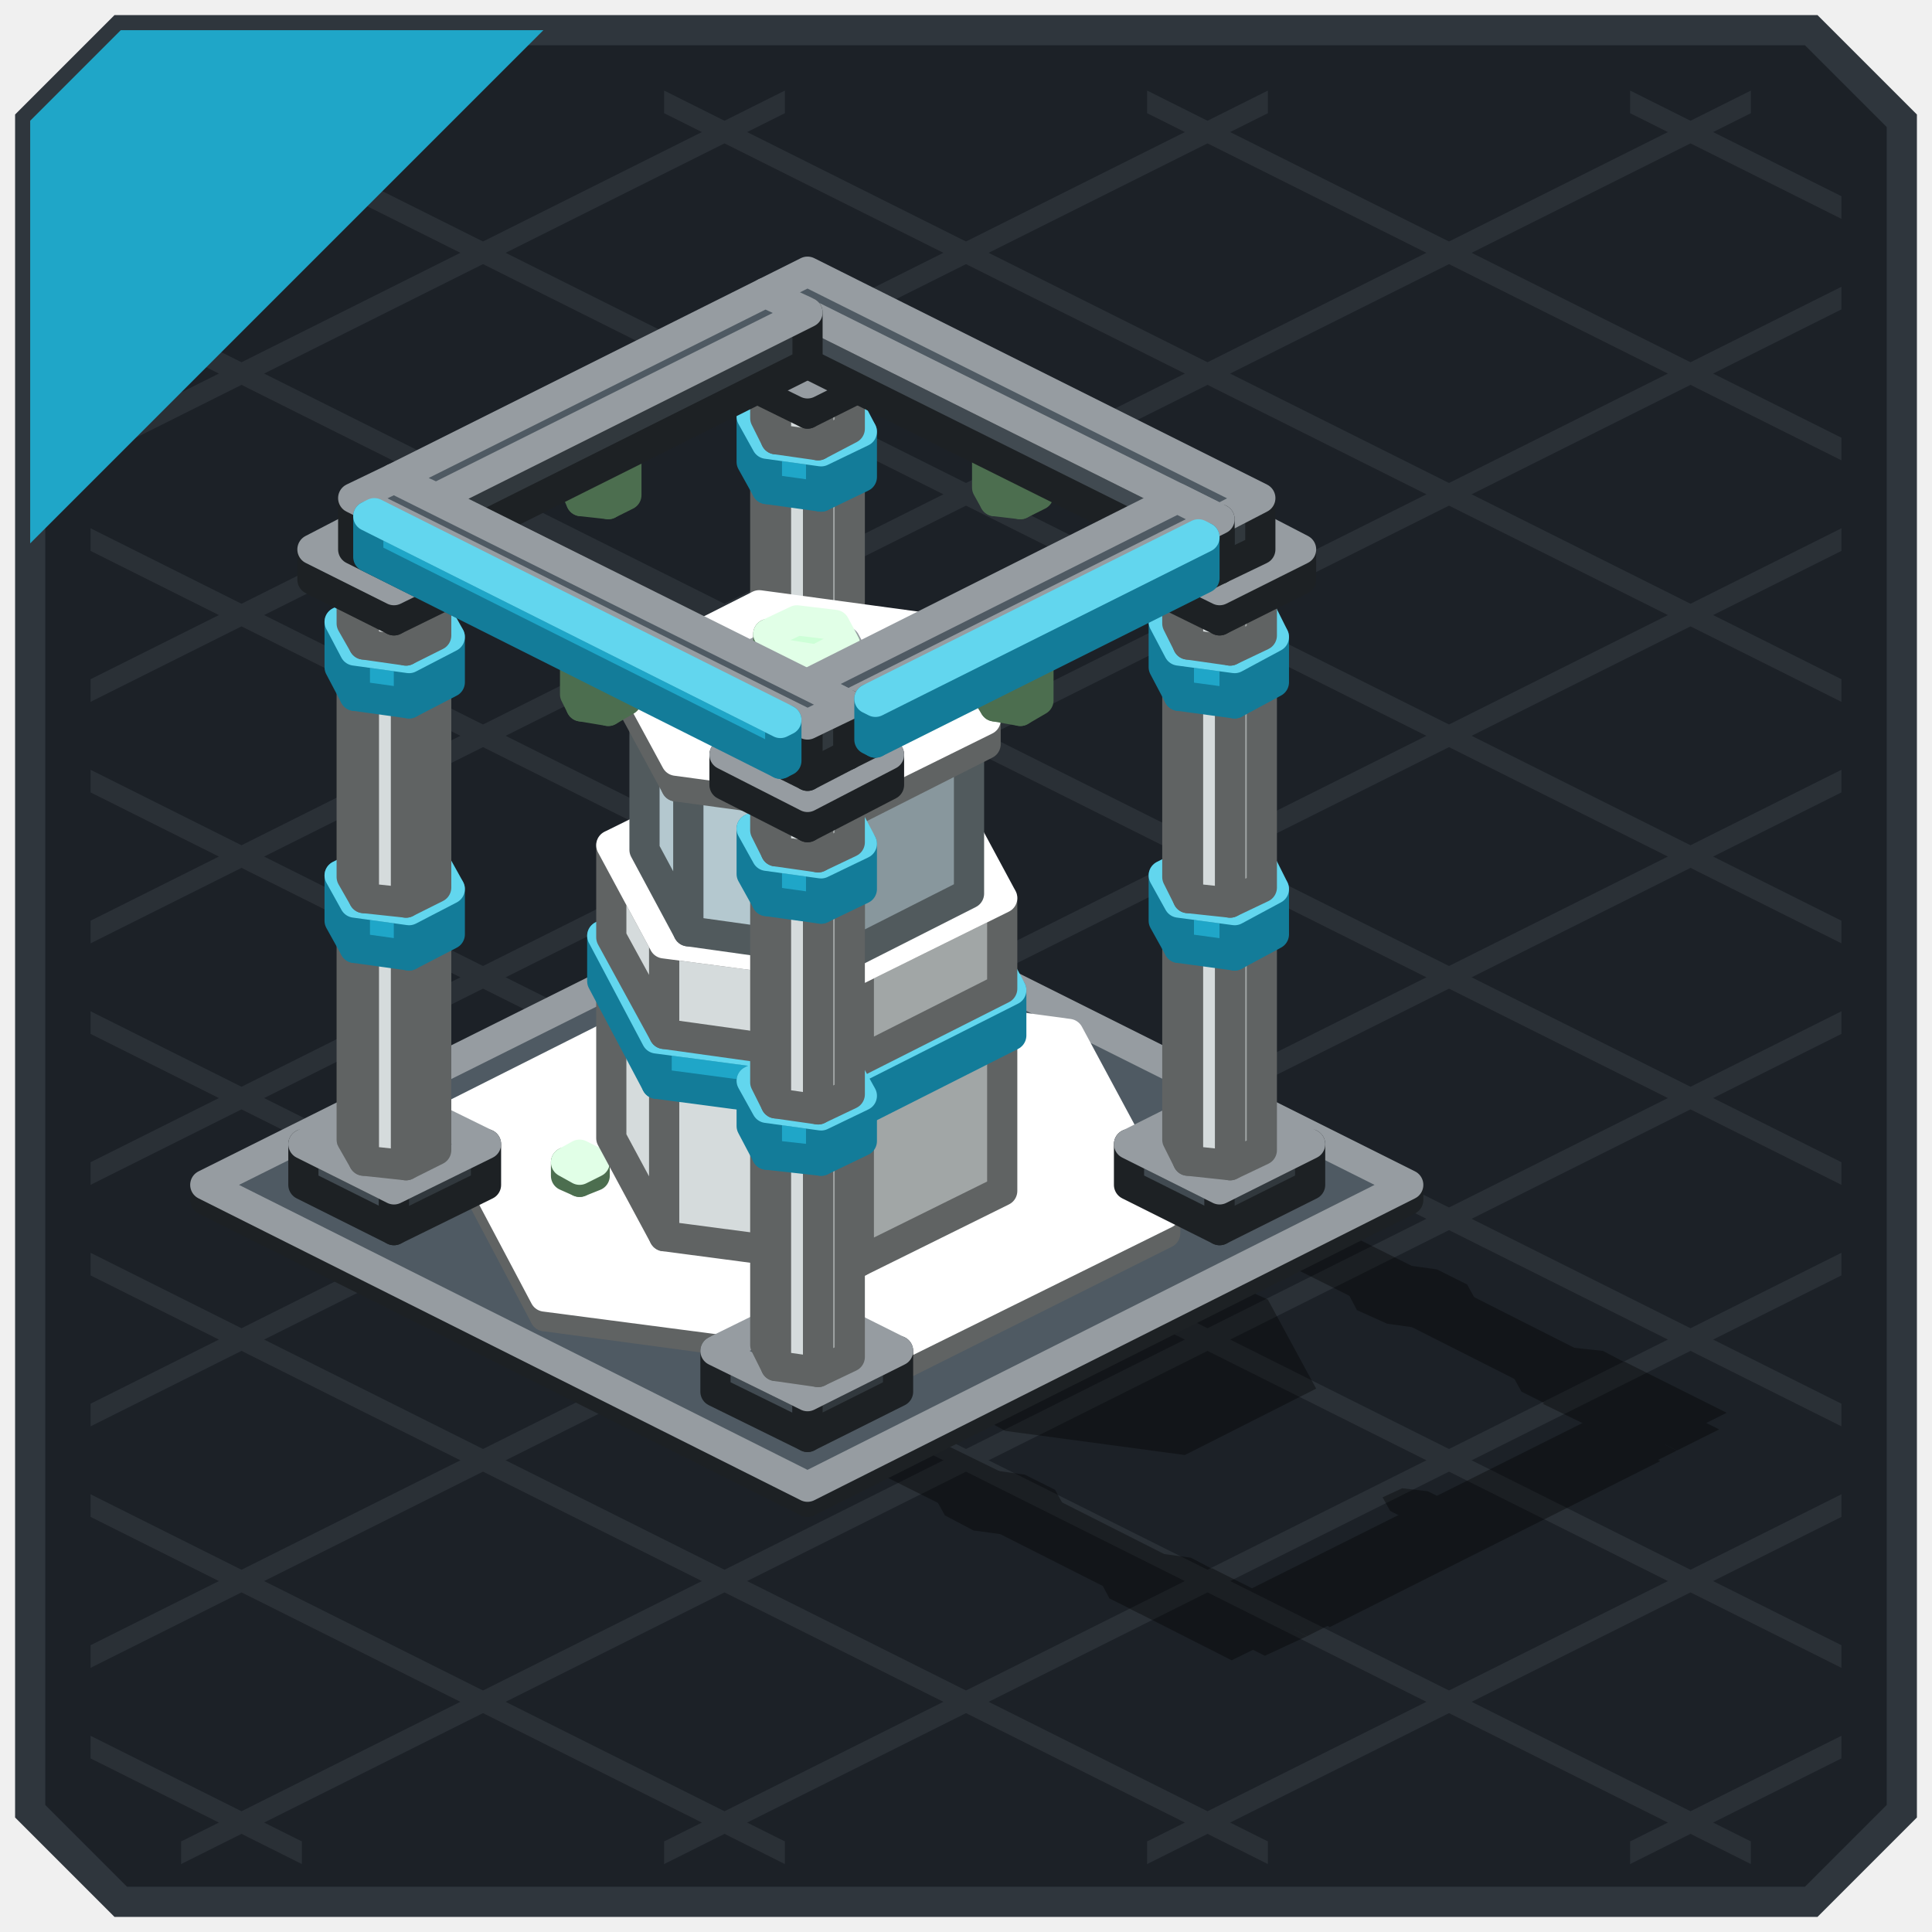
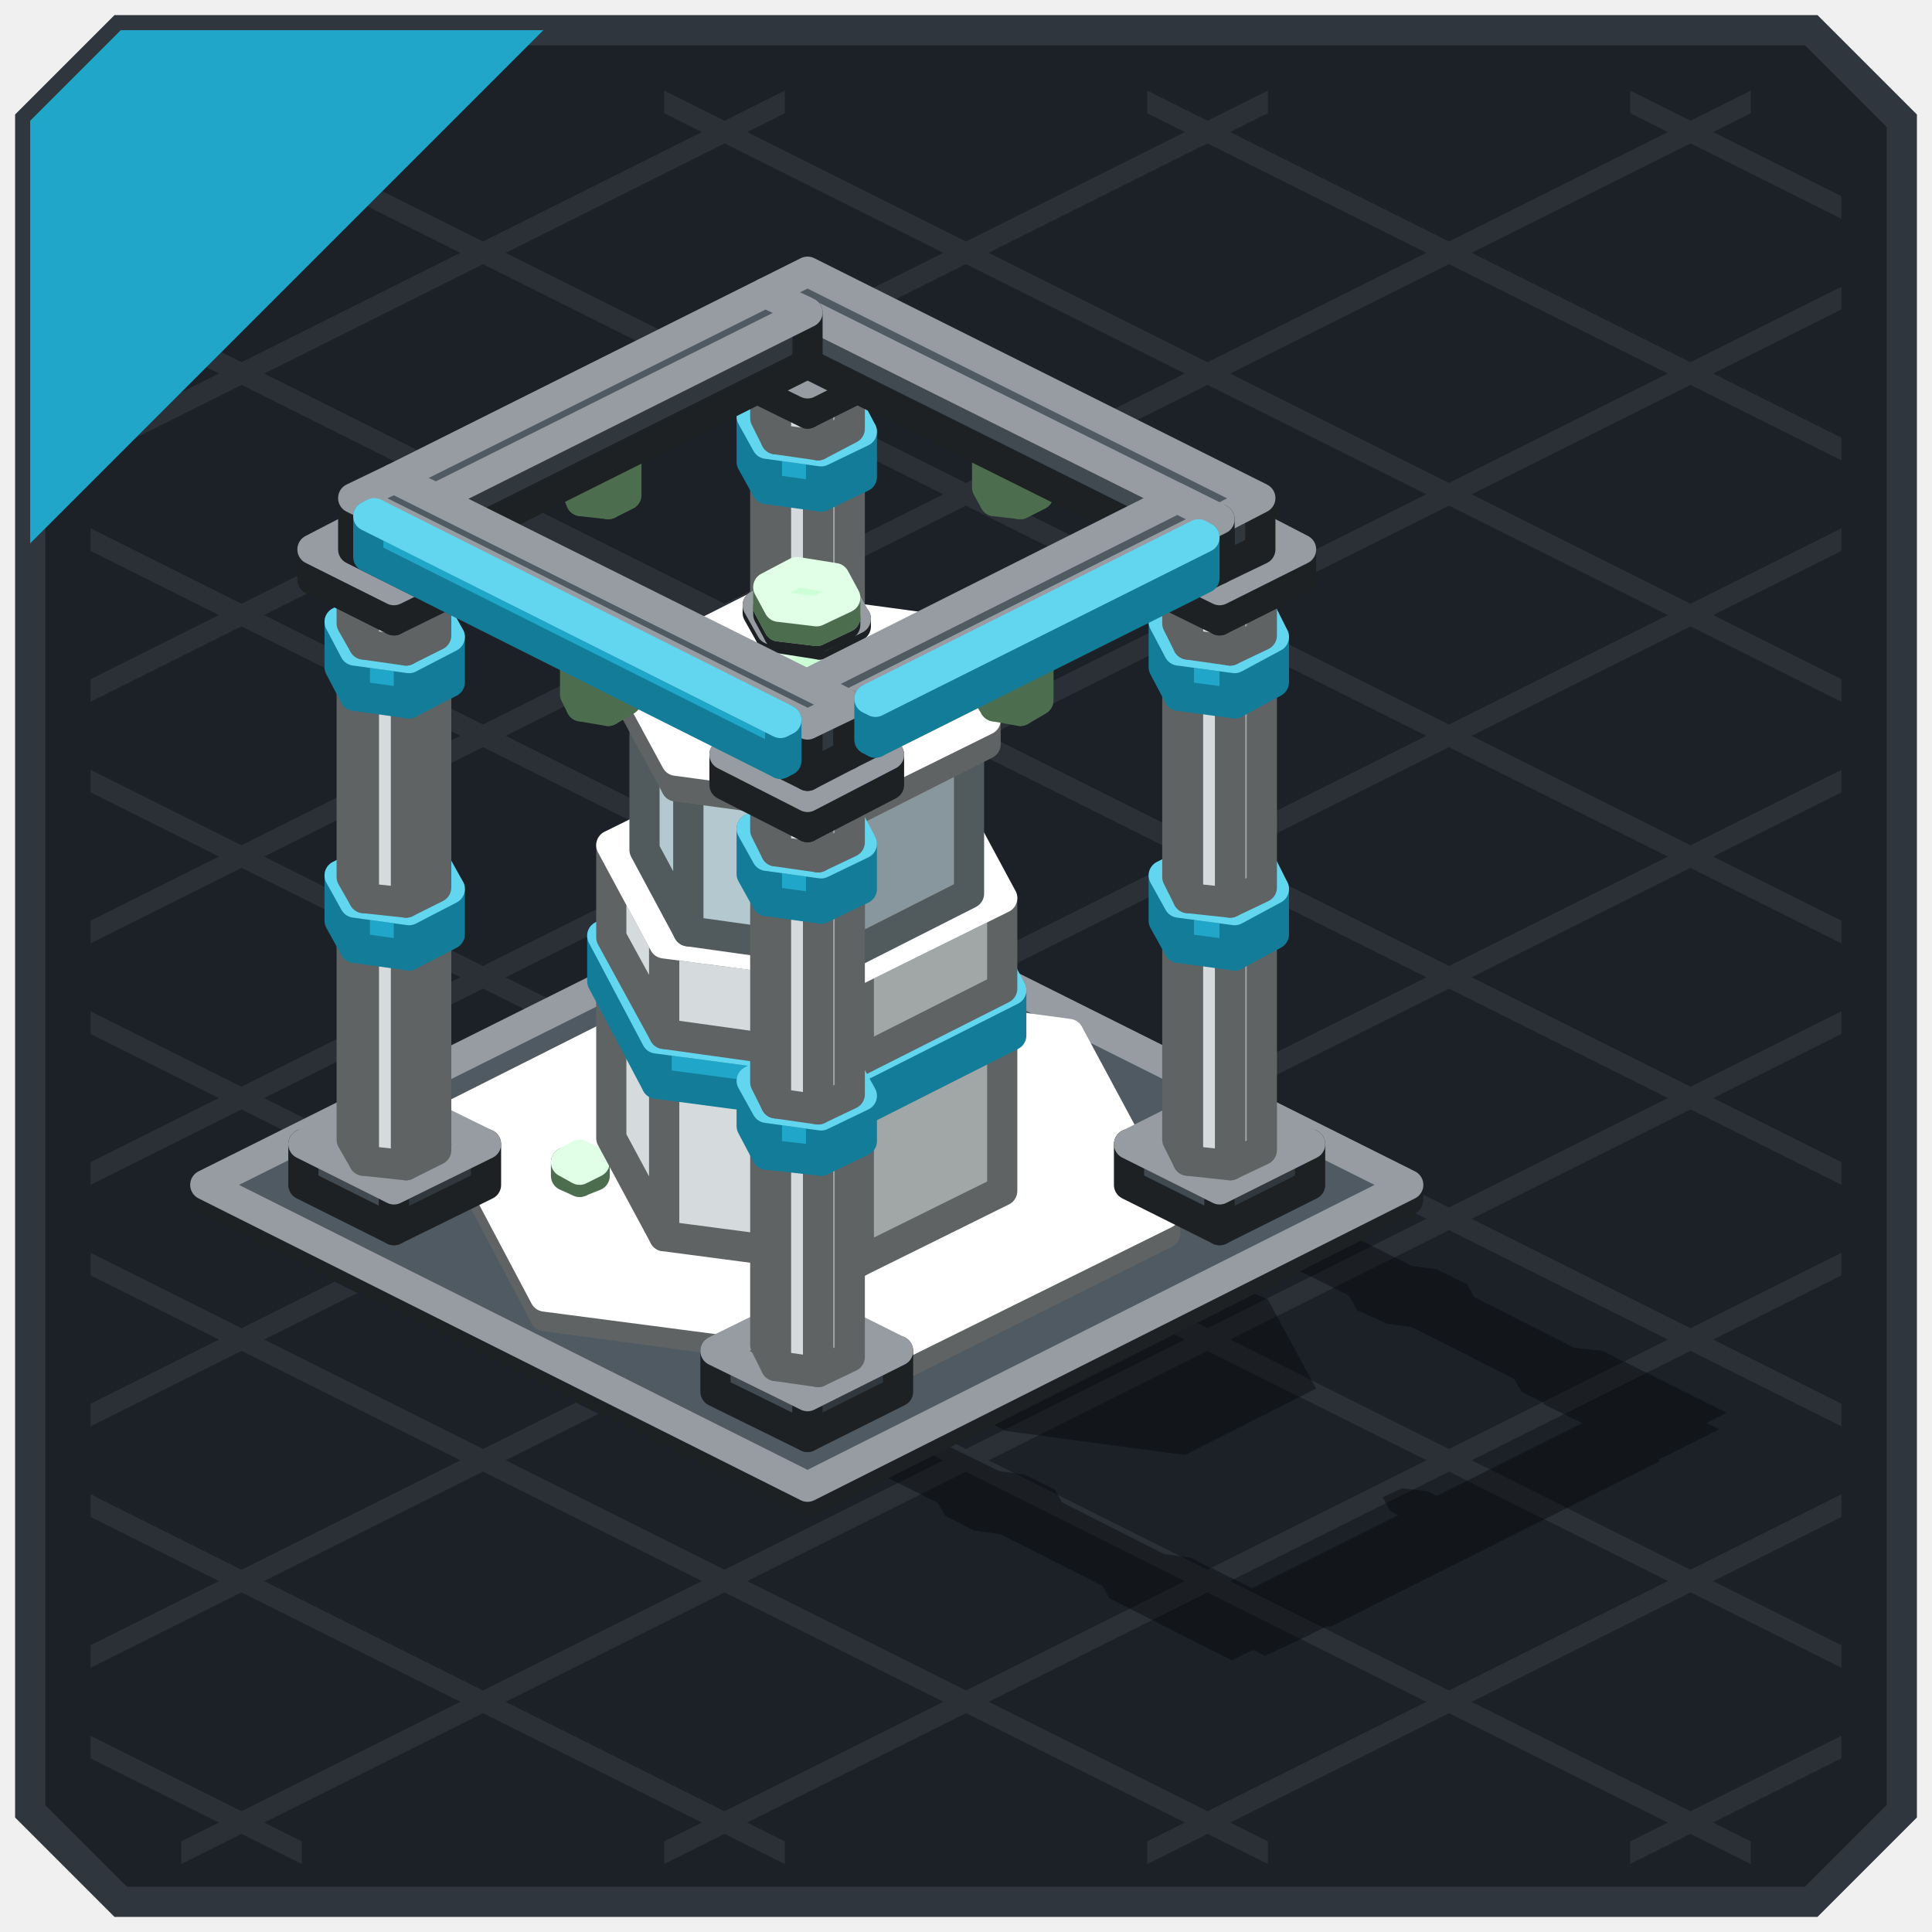
<svg xmlns="http://www.w3.org/2000/svg" width="128" height="128" viewBox="0 0 128 128">
  <g stroke-width="2">
    <polygon points="8,2 120,2 126,8 126,120 120,126 8,126 2,120 2,8" fill="#1C2127" stroke="#2F363D" />
  </g>
  <g>
    <polygon points="108,6 122,13 122,14.5 108,7.5" fill="#2A3036" />
    <polygon points="76,6 122,29 122,30.5 76,7.5" fill="#2A3036" />
    <polygon points="44,6 122,45 122,46.5 44,7.5" fill="#2A3036" />
    <polygon points="12,6 122,61 122,62.5 12,7.5" fill="#2A3036" />
    <polygon points="6,19 122,77 122,78.5 6,20.5" fill="#2A3036" />
    <polygon points="6,35 122,93 122,94.5 6,36.5" fill="#2A3036" />
    <polygon points="6,51 122,109 122,110.5 6,52.5" fill="#2A3036" />
    <polygon points="6,67 116,122 116,123.5 6,68.5" fill="#2A3036" />
    <polygon points="6,83 84,122 84,123.5 6,84.5" fill="#2A3036" />
    <polygon points="6,99 52,122 52,123.5 6,100.5" fill="#2A3036" />
    <polygon points="6,115 20,122 20,123.5 6,116.5" fill="#2A3036" />
    <polygon points="6,13 20,6 20,7.5 6,14.5" fill="#2A3036" />
    <polygon points="6,29 52,6 52,7.5 6,30.5" fill="#2A3036" />
    <polygon points="6,45 84,6 84,7.5 6,46.5" fill="#2A3036" />
    <polygon points="6,61 116,6 116,7.5 6,62.5" fill="#2A3036" />
    <polygon points="6,77 122,19 122,20.5 6,78.5" fill="#2A3036" />
    <polygon points="6,93 122,35 122,36.5 6,94.5" fill="#2A3036" />
    <polygon points="6,109 122,51 122,52.5 6,110.5" fill="#2A3036" />
    <polygon points="12,122 122,67 122,68.5 12,123.5" fill="#2A3036" />
    <polygon points="44,122 122,83 122,84.5 44,123.5" fill="#2A3036" />
    <polygon points="76,122 122,99 122,100.5 76,123.5" fill="#2A3036" />
    <polygon points="108,122 122,115 122,116.5 108,123.5" fill="#2A3036" />
  </g>
  <g>
    <polygon points="8,2 36,2 2,36 2,8" fill="#1FA6C8" />
  </g>
  <g opacity="0.35">
    <polygon points="53.5,59.6 94,79.8 54.1,99.8 13.6,79.5" fill="#000000" />
    <polygon points="47.8,68 71.5,71.2 72.3,71.6 78.7,83.5 61.3,92.1 37.6,89 36.8,88.5 30.4,76.7" fill="#000000" />
    <polygon points="54.1,63.2 61.9,67.1 55.9,70.1 48.1,66.2" fill="#000000" />
    <polygon points="55.1,65.7 57.9,66 67.3,70.7 68.1,72.1 66,73.2 63.2,72.8 53.8,68.1 53.1,66.7" fill="#000000" />
    <polygon points="64.3,69.9 67.9,70.4 69.9,71.4 70.9,73.2 68.2,74.6 64.5,74.1 62.6,73.1 61.6,71.3" fill="#000000" />
    <polygon points="66.5,71.3 69.3,71.7 78.2,76.2 79,77.6 76.9,78.6 74.1,78.2 65.2,73.8 64.4,72.4" fill="#000000" />
    <polygon points="75.2,75.4 78.9,75.9 80.8,76.9 81.8,78.7 79.1,80 75.5,79.5 73.5,78.6 72.5,76.7" fill="#000000" />
    <polygon points="77.4,76.8 80.2,77.2 82.4,78.3 83.1,79.7 81.1,80.7 78.3,80.3 76.1,79.2 75.3,77.8" fill="#000000" />
    <polygon points="80.3,76.6 87.1,80 81.6,82.7 74.9,79.3" fill="#000000" />
    <polygon points="26.8,76.8 34.6,80.7 28.5,83.7 20.8,79.8" fill="#000000" />
    <polygon points="27.8,79.3 30.6,79.7 40,84.4 40.7,85.8 38.7,86.8 35.9,86.4 26.5,81.7 25.7,80.3" fill="#000000" />
    <polygon points="37,83.6 40.6,84.1 42.6,85.1 43.6,86.9 40.9,88.2 37.2,87.7 35.3,86.8 34.3,84.9" fill="#000000" />
    <polygon points="39.2,85 42,85.4 50.9,89.9 51.7,91.3 49.6,92.3 46.8,91.9 37.9,87.4 37.1,86" fill="#000000" />
    <polygon points="47.9,89.1 51.5,89.5 53.5,90.5 54.5,92.4 51.8,93.7 48.2,93.2 46.2,92.2 45.2,90.4" fill="#000000" />
    <polygon points="50.1,90.5 52.9,90.8 55.1,91.9 55.8,93.3 53.8,94.4 51,94 48.8,92.9 48,91.5" fill="#000000" />
    <polygon points="53,90.2 59.8,93.6 54.3,96.3 47.6,93" fill="#000000" />
    <polygon points="81.4,76.8 89.2,80.7 83.2,83.7 75.4,79.8" fill="#000000" />
    <polygon points="82.4,79.3 85.2,79.7 94.6,84.4 95.4,85.8 93.3,86.8 90.5,86.4 81.1,81.7 80.4,80.3" fill="#000000" />
    <polygon points="91.6,83.6 95.2,84.1 97.2,85.1 98.2,86.9 95.5,88.2 91.9,87.7 89.9,86.8 88.9,84.9" fill="#000000" />
    <polygon points="93.8,85 96.6,85.4 105.5,89.9 106.3,91.3 104.2,92.3 101.4,91.9 92.5,87.4 91.7,86" fill="#000000" />
    <polygon points="102.5,89.1 106.2,89.5 108.1,90.5 109.1,92.4 106.4,93.7 102.8,93.2 100.8,92.2 99.8,90.4" fill="#000000" />
    <polygon points="104.7,90.5 107.5,90.8 109.7,91.9 110.4,93.3 108.4,94.4 105.6,94 103.4,92.9 102.7,91.5" fill="#000000" />
    <polygon points="107.6,90.2 114.4,93.6 109,96.3 102.2,93" fill="#000000" />
    <polygon points="54.1,90.5 61.9,94.4 55.9,97.4 48.1,93.5" fill="#000000" />
    <polygon points="55.1,93 57.9,93.4 67.3,98 68.1,99.5 66,100.5 63.2,100.1 53.8,95.4 53.1,94" fill="#000000" />
    <polygon points="64.3,97.2 67.9,97.7 69.9,98.7 70.9,100.5 68.2,101.9 64.5,101.4 62.6,100.4 61.6,98.6" fill="#000000" />
    <polygon points="66.5,98.7 69.3,99 78.2,103.5 79,104.9 76.9,105.9 74.1,105.6 65.2,101.1 64.4,99.7" fill="#000000" />
    <polygon points="75.2,102.7 78.9,103.2 80.8,104.2 81.8,106 79.1,107.4 75.5,106.9 73.5,105.9 72.5,104" fill="#000000" />
    <polygon points="77.4,104.1 80.2,104.5 82.4,105.6 83.1,107 81.1,108 78.3,107.6 76.1,106.5 75.3,105.1" fill="#000000" />
    <polygon points="80.3,103.9 87.1,107.3 81.6,110 74.9,106.6" fill="#000000" />
    <polygon points="54.3,92.2 86.6,108.4 83.8,109.7 51.6,93.6" fill="#000000" />
    <polygon points="81.6,78.6 113.9,94.7 111.1,96.1 78.9,80" fill="#000000" />
    <polygon points="106.2,93.6 111.1,96.1 86.6,108.4 81.6,105.9" fill="#000000" />
    <polygon points="78.9,80 83.8,82.4 59.2,94.7 54.3,92.2" fill="#000000" />
    <polygon points="53.2,94.4 82.2,108.9 81.8,109.1 52.8,94.6" fill="#000000" />
    <polygon points="107.8,95.8 110,96.8 88.1,107.8 86,106.7" fill="#000000" />
    <polygon points="65.6,98.6 67.3,98.8 69.2,99.8 69.7,100.7 68.4,101.3 66.7,101.1 64.8,100.1 64.3,99.2" fill="#000000" />
    <polygon points="92.9,84.9 94.6,85.2 96.6,86.2 97,87 95.8,87.6 94,87.4 92.1,86.4 91.6,85.6" fill="#000000" />
    <polygon points="92.9,98.6 94.6,98.8 96.6,99.8 97,100.7 95.8,101.3 94,101.1 92.1,100.1 91.6,99.2" fill="#000000" />
    <polygon points="65.6,84.9 67.3,85.2 69.2,86.2 69.7,87 68.4,87.6 66.7,87.4 64.8,86.4 64.3,85.6" fill="#000000" />
    <polygon points="51.5,73.8 64.4,75.6 71.2,78.9 74.7,85.4 65.2,90.1 52.3,88.4 45.5,85 42.1,78.6" fill="#000000" />
    <polygon points="58.1,76.9 71.7,78.7 73.7,79.7 77.3,86.5 67.4,91.4 53.8,89.6 51.8,88.6 48.2,81.9" fill="#000000" />
    <polygon points="60.3,78.2 73.2,79.9 77.1,81.9 80.6,88.4 71.1,93.1 58.2,91.4 54.3,89.4 50.8,82.9" fill="#000000" />
    <polygon points="64.8,81.2 75.5,82.7 82.1,86 85,91.3 77.1,95.3 66.3,93.8 59.8,90.6 56.9,85.2" fill="#000000" />
    <polygon points="71,84 82.9,85.6 84,86.1 87.2,92 78.5,96.4 66.6,94.8 65.5,94.2 62.4,88.3" fill="#000000" />
    <polygon points="74.4,88.8 77.7,89.3 79,89.9 79.8,91.5 77.5,92.7 74.3,92.3 72.9,91.6 72.1,90" fill="#000000" />
    <polygon points="53.6,87.3 55.1,88.1 54.2,88.5 52.7,87.8" fill="#000000" />
    <polygon points="40,80.5 41.5,81.2 40.5,81.7 39,81" fill="#000000" />
-     <polygon points="75.6,89.3 79,89.8 79.4,89.9 80.3,91.7 77.8,92.9 74.3,92.5 74,92.3 73.1,90.6" fill="#000000" />
-     <polygon points="76.1,89.9 78.7,90.3 79.6,90.7 80.3,92 78.4,92.9 75.8,92.6 74.9,92.2 74.3,90.9" fill="#000000" />
-     <polygon points="75.8,89.6 78.6,90 78.9,90.2 79.6,91.6 77.6,92.6 74.8,92.2 74.5,92.1 73.7,90.7" fill="#000000" />
-     <polygon points="76.3,90.2 78.3,90.5 78.9,90.8 79.4,91.8 78,92.5 76.1,92.2 75.4,91.9 74.9,90.9" fill="#000000" />
+     <polygon points="77.7,90.5 81,90.9 81.3,91.1 82.1,92.7 79.8,93.9 76.5,93.4 76.2,93.3 75.4,91.6" fill="#000000" />
+     <polygon points="78.2,91 80.8,91.3 81.7,91.7 82.4,93 80.5,94 77.9,93.6 77,93.2 76.3,91.9" fill="#000000" />
+     <polygon points="77.9,90.8 80.5,91.1 80.8,91.3 81.5,92.6 79.6,93.5 77,93.2 76.7,93 76,91.7" fill="#000000" />
+     <polygon points="78.4,91.3 80.3,91.5 81,91.9 81.5,92.8 80.1,93.5 78.1,93.3 77.5,93 77,92" fill="#000000" />
  </g>
  <g stroke-width="2" stroke-linejoin="round">
    <polygon points="53.5,99.5 13.6,79.5 13.6,78.5 53.5,98.5" fill="#414A51" stroke="#1D2124" />
    <polygon points="93.3,79.5 53.5,99.5 53.5,98.5 93.3,78.5" fill="#31383D" stroke="#1D2124" />
    <polygon points="53.5,98.5 13.6,78.5 53.5,58.6 93.3,78.5" fill="#4F5A63" stroke="#969CA1" />
    <polygon points="53.5,67.9 47.4,64.9 47.4,62.2 53.5,65.2" fill="#414A51" stroke="#1D2124" />
    <polygon points="59.5,64.9 53.5,67.9 53.5,65.2 59.5,62.2" fill="#31383D" stroke="#1D2124" />
    <polygon points="53.5,65.2 47.4,62.2 53.5,59.2 59.5,62.2" fill="#4F5A63" stroke="#969CA1" />
    <polygon points="59.8,90.4 36.1,87.2 36.1,85.9 59.8,89" fill="#D5DBDC" stroke="#606363" />
    <polygon points="36.1,87.2 29.8,75.3 29.8,74 36.1,85.9" fill="#D5DBDC" stroke="#606363" />
    <polygon points="77.2,81.7 59.8,90.4 59.8,89 77.2,80.4" fill="#A1A6A6" stroke="#606363" />
    <polygon points="59.8,89 36.1,85.9 29.8,74 47.1,65.3 70.8,68.5 77.2,80.4" fill="#FFFFFF" stroke="#FFFFFF" />
    <polygon points="54.2,63.6 51.4,63.2 51.4,48.8 54.2,49.2" fill="#D5DBDC" stroke="#606363" />
    <polygon points="51.4,63.2 50.7,61.8 50.7,47.4 51.4,48.8" fill="#D5DBDC" stroke="#606363" />
    <polygon points="56.3,62.6 54.2,63.6 54.2,49.2 56.3,48.2" fill="#A1A6A6" stroke="#606363" />
    <polygon points="54.2,49.2 51.4,48.8 50.7,47.4 52.7,46.4 55.5,46.8 56.3,48.2" fill="#FFFFFF" stroke="#FFFFFF" />
    <polygon points="54.4,49.6 50.8,49.1 50.8,46.1 54.4,46.6" fill="#1FA6C8" stroke="#137C99" />
    <polygon points="50.8,49.1 49.8,47.3 49.8,44.3 50.8,46.1" fill="#1FA6C8" stroke="#137C99" />
    <polygon points="57.1,48.3 54.4,49.6 54.4,46.6 57.1,45.3" fill="#137C99" stroke="#137C99" />
    <polygon points="54.4,46.6 50.8,46.1 49.8,44.3 52.5,43 56.1,43.4 57.1,45.3" fill="#62D6EE" stroke="#62D6EE" />
    <polygon points="54.2,46.2 51.4,45.8 51.4,32.1 54.2,32.5" fill="#D5DBDC" stroke="#606363" />
    <polygon points="51.4,45.8 50.7,44.4 50.7,30.7 51.4,32.1" fill="#D5DBDC" stroke="#606363" />
    <polygon points="56.3,45.2 54.2,46.2 54.2,32.5 56.3,31.4" fill="#A1A6A6" stroke="#606363" />
    <polygon points="54.2,32.5 51.4,32.1 50.7,30.7 52.7,29.7 55.5,30 56.3,31.4" fill="#FFFFFF" stroke="#FFFFFF" />
    <polygon points="54.4,32.9 50.8,32.4 50.8,29.4 54.4,29.9" fill="#1FA6C8" stroke="#137C99" />
    <polygon points="50.8,32.4 49.8,30.6 49.8,27.6 50.8,29.4" fill="#1FA6C8" stroke="#137C99" />
    <polygon points="57.1,31.6 54.4,32.9 54.4,29.9 57.1,28.6" fill="#137C99" stroke="#137C99" />
    <polygon points="54.4,29.9 50.8,29.4 49.8,27.6 52.5,26.2 56.1,26.7 57.1,28.6" fill="#62D6EE" stroke="#62D6EE" />
    <polygon points="54.2,29.5 51.4,29.1 51.4,25.7 54.2,26.1" fill="#D5DBDC" stroke="#606363" />
    <polygon points="51.4,29.1 50.7,27.7 50.7,24.3 51.4,25.7" fill="#D5DBDC" stroke="#606363" />
    <polygon points="56.3,28.4 54.2,29.5 54.2,26.1 56.3,25.1" fill="#A1A6A6" stroke="#606363" />
    <polygon points="54.2,26.1 51.4,25.7 50.7,24.3 52.7,23.3 55.5,23.7 56.3,25.1" fill="#FFFFFF" stroke="#FFFFFF" />
    <polygon points="53.5,27.4 48,24.7 48,22.7 53.5,25.4" fill="#414A51" stroke="#1D2124" />
    <polygon points="58.9,24.7 53.5,27.4 53.5,25.4 58.9,22.7" fill="#31383D" stroke="#1D2124" />
    <polygon points="53.5,25.4 48,22.7 53.5,20 58.9,22.7" fill="#4F5A63" stroke="#969CA1" />
    <polygon points="26.1,81.5 20.1,78.5 20.1,75.8 26.1,78.8" fill="#414A51" stroke="#1D2124" />
    <polygon points="32.2,78.5 26.1,81.5 26.1,78.8 32.2,75.8" fill="#31383D" stroke="#1D2124" />
    <polygon points="26.1,78.8 20.1,75.8 26.1,72.8 32.2,75.8" fill="#4F5A63" stroke="#969CA1" />
    <polygon points="80.8,81.5 74.8,78.5 74.8,75.8 80.8,78.8" fill="#414A51" stroke="#1D2124" />
    <polygon points="86.8,78.5 80.8,81.5 80.8,78.8 86.8,75.8" fill="#31383D" stroke="#1D2124" />
    <polygon points="80.8,78.8 74.8,75.8 80.8,72.8 86.8,75.8" fill="#4F5A63" stroke="#969CA1" />
    <polygon points="38.4,78.3 37.5,77.9 37.5,77 38.4,77.5" fill="#A8F5B0" stroke="#4C6E4F" />
    <polygon points="39.4,77.9 38.4,78.3 38.4,77.5 39.4,77" fill="#7FB985" stroke="#4C6E4F" />
    <polygon points="38.4,77.5 37.5,77 38.4,76.5 39.4,77" fill="#CDFFD7" stroke="#E1FFE7" />
    <polygon points="56.9,83.6 44,81.9 44,71.5 56.9,73.3" fill="#D5DBDC" stroke="#606363" />
    <polygon points="44,81.9 40.5,75.4 40.5,65.1 44,71.5" fill="#D5DBDC" stroke="#606363" />
    <polygon points="66.4,78.9 56.9,83.6 56.9,73.3 66.4,68.5" fill="#A1A6A6" stroke="#606363" />
    <polygon points="56.9,73.3 44,71.5 40.5,65.1 50,60.3 62.9,62.1 66.4,68.5" fill="#FFFFFF" stroke="#FFFFFF" />
    <polygon points="26.9,77.2 24.1,76.9 24.1,62.5 26.9,62.9" fill="#D5DBDC" stroke="#606363" />
    <polygon points="24.1,76.9 23.3,75.5 23.3,61.1 24.1,62.5" fill="#D5DBDC" stroke="#606363" />
    <polygon points="28.9,76.2 26.9,77.2 26.9,62.9 28.9,61.8" fill="#A1A6A6" stroke="#606363" />
    <polygon points="26.9,62.9 24.1,62.5 23.3,61.1 25.4,60.1 28.2,60.4 28.9,61.8" fill="#FFFFFF" stroke="#FFFFFF" />
    <polygon points="81.5,77.2 78.7,76.9 78.7,62.5 81.5,62.9" fill="#D5DBDC" stroke="#606363" />
    <polygon points="78.7,76.9 78,75.5 78,61.1 78.7,62.5" fill="#D5DBDC" stroke="#606363" />
    <polygon points="83.6,76.2 81.5,77.2 81.5,62.9 83.6,61.8" fill="#A1A6A6" stroke="#606363" />
    <polygon points="81.5,62.9 78.7,62.5 78,61.1 80,60.1 82.8,60.4 83.6,61.8" fill="#FFFFFF" stroke="#FFFFFF" />
    <polygon points="27.1,63.3 23.5,62.8 23.5,59.8 27.1,60.3" fill="#1FA6C8" stroke="#137C99" />
    <polygon points="23.5,62.8 22.5,61 22.5,58 23.5,59.8" fill="#1FA6C8" stroke="#137C99" />
    <polygon points="29.8,61.9 27.1,63.3 27.1,60.3 29.8,58.9" fill="#137C99" stroke="#137C99" />
    <polygon points="27.1,60.3 23.5,59.8 22.5,58 25.2,56.6 28.8,57.1 29.8,58.9" fill="#62D6EE" stroke="#62D6EE" />
    <polygon points="81.8,63.3 78.1,62.8 78.1,59.8 81.8,60.3" fill="#1FA6C8" stroke="#137C99" />
    <polygon points="78.1,62.8 77.1,61 77.1,58 78.1,59.8" fill="#1FA6C8" stroke="#137C99" />
    <polygon points="84.4,61.9 81.8,63.3 81.8,60.3 84.4,58.9" fill="#137C99" stroke="#137C99" />
    <polygon points="81.8,60.3 78.1,59.8 77.1,58 79.8,56.6 83.5,57.1 84.4,58.9" fill="#62D6EE" stroke="#62D6EE" />
    <polygon points="40.3,33.4 38.5,33.2 38.5,30.2 40.3,30.4" fill="#A8F5B0" stroke="#4C6E4F" />
    <polygon points="38.5,33.2 38.1,32.3 38.1,29.3 38.5,30.2" fill="#A8F5B0" stroke="#4C6E4F" />
    <polygon points="41.5,32.8 40.3,33.4 40.3,30.4 41.5,29.8" fill="#7FB985" stroke="#4C6E4F" />
    <polygon points="40.3,30.4 38.5,30.2 38.1,29.3 39.3,28.7 41.1,28.9 41.5,29.8" fill="#CDFFD7" stroke="#E1FFE7" />
    <polygon points="67.6,33.4 65.9,33.2 65.9,30.2 67.6,30.4" fill="#A8F5B0" stroke="#4C6E4F" />
    <polygon points="65.9,33.2 65.4,32.3 65.4,29.3 65.9,30.2" fill="#A8F5B0" stroke="#4C6E4F" />
    <polygon points="68.8,32.8 67.6,33.4 67.6,30.4 68.8,29.8" fill="#7FB985" stroke="#4C6E4F" />
    <polygon points="67.6,30.4 65.9,30.2 65.4,29.3 66.7,28.7 68.4,28.9 68.8,29.8" fill="#CDFFD7" stroke="#E1FFE7" />
    <polygon points="52.1,85.2 51.1,84.7 51.1,83.9 52.1,84.3" fill="#A8F5B0" stroke="#4C6E4F" />
    <polygon points="53,84.7 52.1,85.2 52.1,84.3 53,83.9" fill="#7FB985" stroke="#4C6E4F" />
    <polygon points="52.1,84.3 51.1,83.9 52.1,83.4 53,83.9" fill="#CDFFD7" stroke="#E1FFE7" />
    <polygon points="57.1,73.6 43.5,71.8 43.5,68.8 57.1,70.6" fill="#1FA6C8" stroke="#137C99" />
    <polygon points="43.5,71.8 39.9,65 39.9,62 43.5,68.8" fill="#1FA6C8" stroke="#137C99" />
    <polygon points="67,68.6 57.1,73.6 57.1,70.6 67,65.6" fill="#137C99" stroke="#137C99" />
    <polygon points="57.1,70.6 43.5,68.8 39.9,62 49.8,57 63.4,58.8 67,65.6" fill="#62D6EE" stroke="#62D6EE" />
    <polygon points="56.9,70.3 44,68.5 44,62.5 56.9,64.2" fill="#D5DBDC" stroke="#606363" />
    <polygon points="44,68.5 40.5,62.1 40.5,56 44,62.5" fill="#D5DBDC" stroke="#606363" />
    <polygon points="66.4,65.5 56.9,70.3 56.9,64.2 66.4,59.5" fill="#A1A6A6" stroke="#606363" />
    <polygon points="56.9,64.2 44,62.5 40.5,56 50,51.3 62.9,53 66.4,59.5" fill="#FFFFFF" stroke="#FFFFFF" />
    <polygon points="56.3,63.2 45.6,61.7 45.6,51.7 56.3,53.1" fill="#B4C8CF" stroke="#515A5D" />
    <polygon points="45.6,61.7 42.7,56.3 42.7,46.3 45.6,51.7" fill="#B4C8CF" stroke="#515A5D" />
    <polygon points="64.2,59.2 56.3,63.2 56.3,53.1 64.2,49.2" fill="#88979D" stroke="#515A5D" />
    <polygon points="56.3,53.1 45.6,51.7 42.7,46.3 50.6,42.4 61.3,43.8 64.2,49.2" fill="#DCF4FC" stroke="#EAF8FD" />
    <polygon points="26.9,59.8 24.1,59.5 24.1,45.8 26.9,46.1" fill="#D5DBDC" stroke="#606363" />
    <polygon points="24.1,59.5 23.3,58.1 23.3,44.4 24.1,45.8" fill="#D5DBDC" stroke="#606363" />
    <polygon points="28.9,58.8 26.9,59.8 26.9,46.1 28.9,45.1" fill="#A1A6A6" stroke="#606363" />
    <polygon points="26.9,46.1 24.1,45.8 23.3,44.4 25.4,43.3 28.2,43.7 28.9,45.1" fill="#FFFFFF" stroke="#FFFFFF" />
    <polygon points="81.5,59.8 78.7,59.5 78.7,45.8 81.5,46.1" fill="#D5DBDC" stroke="#606363" />
    <polygon points="78.7,59.5 78,58.1 78,44.4 78.7,45.8" fill="#D5DBDC" stroke="#606363" />
    <polygon points="83.6,58.8 81.5,59.8 81.5,46.1 83.6,45.1" fill="#A1A6A6" stroke="#606363" />
    <polygon points="81.5,46.1 78.7,45.8 78,44.4 80,43.3 82.8,43.7 83.6,45.1" fill="#FFFFFF" stroke="#FFFFFF" />
    <polygon points="56.6,53.7 44.8,52.1 44.8,50.4 56.6,52" fill="#D5DBDC" stroke="#606363" />
    <polygon points="44.8,52.1 41.6,46.2 41.6,44.5 44.8,50.4" fill="#D5DBDC" stroke="#606363" />
    <polygon points="65.3,49.3 56.6,53.7 56.6,52 65.3,47.7" fill="#A1A6A6" stroke="#606363" />
    <polygon points="56.6,52 44.8,50.4 41.6,44.5 50.3,40.1 62.1,41.7 65.3,47.7" fill="#FFFFFF" stroke="#FFFFFF" />
    <polygon points="54.3,47.7 51.1,47.3 51.1,45.2 54.3,45.7" fill="#A8F5B0" stroke="#4C6E4F" />
    <polygon points="51.1,47.3 50.2,45.6 50.2,43.6 51.1,45.2" fill="#A8F5B0" stroke="#4C6E4F" />
    <polygon points="56.7,46.5 54.3,47.7 54.3,45.7 56.7,44.5" fill="#7FB985" stroke="#4C6E4F" />
    <polygon points="54.3,45.7 51.1,45.2 50.2,43.6 52.6,42.4 55.8,42.9 56.7,44.5" fill="#CDFFD7" stroke="#E1FFE7" />
-     <polygon points="54.4,46 50.9,45.5 50.9,45 54.4,45.4" fill="#414A51" stroke="#1D2124" />
-     <polygon points="50.9,45.5 50,43.8 50,43.3 50.9,45" fill="#414A51" stroke="#1D2124" />
-     <polygon points="56.9,44.7 54.4,46 54.4,45.4 56.9,44.2" fill="#31383D" stroke="#1D2124" />
-     <polygon points="54.4,45.4 50.9,45 50,43.3 52.5,42 56,42.5 56.9,44.2" fill="#4F5A63" stroke="#969CA1" />
-     <polygon points="54.2,45.6 51.4,45.3 51.4,44.8 54.2,45.1" fill="#414A51" stroke="#1D2124" />
-     <polygon points="51.4,45.3 50.7,43.9 50.7,43.4 51.4,44.8" fill="#414A51" stroke="#1D2124" />
-     <polygon points="56.3,44.6 54.2,45.6 54.2,45.1 56.3,44.1" fill="#31383D" stroke="#1D2124" />
-     <polygon points="54.2,45.1 51.4,44.8 50.7,43.4 52.7,42.3 55.5,42.7 56.3,44.1" fill="#4F5A63" stroke="#969CA1" />
    <polygon points="27.1,46.6 23.5,46.1 23.5,43.1 27.1,43.6" fill="#1FA6C8" stroke="#137C99" />
    <polygon points="23.5,46.1 22.5,44.2 22.5,41.2 23.5,43.1" fill="#1FA6C8" stroke="#137C99" />
    <polygon points="29.8,45.2 27.1,46.6 27.1,43.6 29.8,42.2" fill="#137C99" stroke="#137C99" />
    <polygon points="27.1,43.6 23.5,43.1 22.5,41.2 25.2,39.9 28.8,40.4 29.8,42.2" fill="#62D6EE" stroke="#62D6EE" />
    <polygon points="81.8,46.6 78.1,46.1 78.1,43.1 81.8,43.6" fill="#1FA6C8" stroke="#137C99" />
    <polygon points="78.1,46.1 77.1,44.2 77.1,41.2 78.1,43.1" fill="#1FA6C8" stroke="#137C99" />
    <polygon points="84.4,45.2 81.8,46.6 81.8,43.6 84.4,42.2" fill="#137C99" stroke="#137C99" />
    <polygon points="81.8,43.6 78.1,43.1 77.1,41.2 79.8,39.9 83.5,40.4 84.4,42.2" fill="#62D6EE" stroke="#62D6EE" />
-     <polygon points="54,44.7 52,44.4 52,43.4 54,43.7" fill="#A8F5B0" stroke="#4C6E4F" />
-     <polygon points="52,44.4 51.5,43.5 51.5,42.5 52,43.4" fill="#A8F5B0" stroke="#4C6E4F" />
-     <polygon points="55.4,44 54,44.7 54,43.7 55.4,43" fill="#7FB985" stroke="#4C6E4F" />
-     <polygon points="54,43.7 52,43.4 51.5,42.5 52.9,41.8 54.9,42 55.4,43" fill="#CDFFD7" stroke="#E1FFE7" />
-     <polygon points="54.1,45 51.6,44.7 51.6,43.3 54.1,43.7" fill="#A8F5B0" stroke="#4C6E4F" />
-     <polygon points="51.6,44.7 50.9,43.4 50.9,42 51.6,43.3" fill="#A8F5B0" stroke="#4C6E4F" />
-     <polygon points="56,44.1 54.1,45 54.1,43.7 56,42.7" fill="#7FB985" stroke="#4C6E4F" />
-     <polygon points="54.1,43.7 51.6,43.3 50.9,42 52.8,41.1 55.3,41.4 56,42.7" fill="#CDFFD7" stroke="#E1FFE7" />
+     <polygon points="54.3,42.7 51.1,42.2 51.1,41.7 54.3,42.2" fill="#414A51" stroke="#1D2124" />
+     <polygon points="51.1,42.2 50.2,40.6 50.2,40.1 51.1,41.7" fill="#414A51" stroke="#1D2124" />
+     <polygon points="56.7,41.5 54.3,42.7 54.3,42.2 56.7,41" fill="#31383D" stroke="#1D2124" />
+     <polygon points="54.3,42.2 51.1,41.7 50.2,40.1 52.6,38.9 55.8,39.4 56.7,41" fill="#4F5A63" stroke="#969CA1" />
+     <polygon points="54.1,42.3 51.6,42 51.6,41.5 54.1,41.8" fill="#414A51" stroke="#1D2124" />
+     <polygon points="51.6,42 50.9,40.7 50.9,40.2 51.6,41.5" fill="#414A51" stroke="#1D2124" />
+     <polygon points="56,41.4 54.1,42.3 54.1,41.8 56,40.9" fill="#31383D" stroke="#1D2124" />
+     <polygon points="54.1,41.8 51.6,41.5 50.9,40.2 52.8,39.3 55.3,39.6 56,40.9" fill="#4F5A63" stroke="#969CA1" />
    <polygon points="26.9,43.1 24.1,42.7 24.1,39.4 26.9,39.8" fill="#D5DBDC" stroke="#606363" />
    <polygon points="24.1,42.7 23.3,41.3 23.3,38 24.1,39.4" fill="#D5DBDC" stroke="#606363" />
    <polygon points="28.9,42.1 26.9,43.1 26.9,39.8 28.9,38.7" fill="#A1A6A6" stroke="#606363" />
    <polygon points="26.9,39.8 24.1,39.4 23.3,38 25.4,37 28.2,37.3 28.9,38.7" fill="#FFFFFF" stroke="#FFFFFF" />
    <polygon points="81.5,43.1 78.7,42.7 78.7,39.4 81.5,39.8" fill="#D5DBDC" stroke="#606363" />
    <polygon points="78.7,42.7 78,41.3 78,38 78.7,39.4" fill="#D5DBDC" stroke="#606363" />
    <polygon points="83.6,42.1 81.5,43.1 81.5,39.8 83.6,38.7" fill="#A1A6A6" stroke="#606363" />
    <polygon points="81.5,39.8 78.7,39.4 78,38 80,37 82.8,37.3 83.6,38.7" fill="#FFFFFF" stroke="#FFFFFF" />
+     <polygon points="54,41.5 52,41.3 52,40.3 54,40.5" fill="#A8F5B0" stroke="#4C6E4F" />
+     <polygon points="52,41.3 51.5,40.3 51.5,39.3 52,40.3" fill="#A8F5B0" stroke="#4C6E4F" />
+     <polygon points="55.4,40.8 54,41.5 54,40.5 55.4,39.8" fill="#7FB985" stroke="#4C6E4F" />
+     <polygon points="54,40.5 52,40.3 51.5,39.3 52.9,38.6 54.9,38.8 55.4,39.8" fill="#CDFFD7" stroke="#E1FFE7" />
+     <polygon points="54.1,41.8 51.6,41.5 51.6,40.2 54.1,40.5" fill="#A8F5B0" stroke="#4C6E4F" />
+     <polygon points="51.6,41.5 50.9,40.2 50.9,38.9 51.6,40.2" fill="#A8F5B0" stroke="#4C6E4F" />
+     <polygon points="56,40.9 54.1,41.8 54.1,40.5 56,39.6" fill="#7FB985" stroke="#4C6E4F" />
+     <polygon points="54.1,40.5 51.6,40.2 50.9,38.9 52.8,37.9 55.3,38.3 56,39.6" fill="#CDFFD7" stroke="#E1FFE7" />
    <polygon points="26.1,41.1 20.7,38.4 20.7,36.4 26.1,39.1" fill="#414A51" stroke="#1D2124" />
    <polygon points="31.6,38.4 26.1,41.1 26.1,39.1 31.6,36.4" fill="#31383D" stroke="#1D2124" />
    <polygon points="26.1,39.1 20.7,36.4 26.1,33.6 31.6,36.4" fill="#4F5A63" stroke="#969CA1" />
    <polygon points="80.8,41.1 75.3,38.4 75.3,36.4 80.8,39.1" fill="#414A51" stroke="#1D2124" />
    <polygon points="86.2,38.4 80.8,41.1 80.8,39.1 86.2,36.4" fill="#31383D" stroke="#1D2124" />
    <polygon points="80.8,39.1 75.3,36.4 80.8,33.6 86.2,36.4" fill="#4F5A63" stroke="#969CA1" />
    <polygon points="80.8,37.7 50.7,22.7 50.7,19.4 80.8,34.4" fill="#414A51" stroke="#1D2124" />
    <polygon points="83.5,36.4 80.8,37.7 80.8,34.4 83.5,33" fill="#31383D" stroke="#1D2124" />
    <polygon points="80.8,34.4 50.7,19.4 53.5,18 83.5,33" fill="#4F5A63" stroke="#969CA1" />
    <polygon points="28.9,36.4 26.1,35 26.1,31.7 28.9,33" fill="#414A51" stroke="#1D2124" />
    <polygon points="53.5,24.1 28.9,36.4 28.9,33 53.5,20.7" fill="#31383D" stroke="#1D2124" />
    <polygon points="28.9,33 26.1,31.7 50.7,19.4 53.5,20.7" fill="#4F5A63" stroke="#969CA1" />
    <polygon points="53.5,95.2 47.4,92.2 47.4,89.5 53.5,92.5" fill="#414A51" stroke="#1D2124" />
    <polygon points="59.5,92.2 53.5,95.2 53.5,92.5 59.5,89.5" fill="#31383D" stroke="#1D2124" />
    <polygon points="53.5,92.5 47.4,89.5 53.5,86.5 59.5,89.5" fill="#4F5A63" stroke="#969CA1" />
    <polygon points="54.2,90.9 51.4,90.5 51.4,76.1 54.2,76.5" fill="#D5DBDC" stroke="#606363" />
    <polygon points="51.4,90.5 50.7,89.1 50.7,74.7 51.4,76.1" fill="#D5DBDC" stroke="#606363" />
    <polygon points="56.3,89.9 54.2,90.9 54.2,76.5 56.3,75.5" fill="#A1A6A6" stroke="#606363" />
    <polygon points="54.2,76.5 51.4,76.1 50.7,74.7 52.7,73.7 55.5,74.1 56.3,75.5" fill="#FFFFFF" stroke="#FFFFFF" />
    <polygon points="54.4,76.9 50.8,76.5 50.8,73.4 54.4,73.9" fill="#1FA6C8" stroke="#137C99" />
    <polygon points="50.8,76.5 49.8,74.6 49.8,71.6 50.8,73.4" fill="#1FA6C8" stroke="#137C99" />
    <polygon points="57.1,75.6 54.4,76.9 54.4,73.9 57.1,72.6" fill="#137C99" stroke="#137C99" />
    <polygon points="54.4,73.9 50.8,73.4 49.8,71.6 52.5,70.3 56.1,70.8 57.1,72.6" fill="#62D6EE" stroke="#62D6EE" />
    <polygon points="40.3,47.1 38.5,46.8 38.5,43.8 40.3,44.1" fill="#A8F5B0" stroke="#4C6E4F" />
    <polygon points="38.5,46.8 38.1,46 38.1,43 38.5,43.8" fill="#A8F5B0" stroke="#4C6E4F" />
    <polygon points="41.5,46.4 40.3,47.1 40.3,44.1 41.5,43.4" fill="#7FB985" stroke="#4C6E4F" />
    <polygon points="40.3,44.1 38.5,43.8 38.1,43 39.3,42.3 41.1,42.6 41.5,43.4" fill="#CDFFD7" stroke="#E1FFE7" />
    <polygon points="67.6,47.1 65.9,46.8 65.9,43.8 67.6,44.1" fill="#A8F5B0" stroke="#4C6E4F" />
    <polygon points="65.9,46.8 65.4,46 65.4,43 65.9,43.8" fill="#A8F5B0" stroke="#4C6E4F" />
    <polygon points="68.8,46.4 67.6,47.1 67.6,44.1 68.8,43.4" fill="#7FB985" stroke="#4C6E4F" />
    <polygon points="67.6,44.1 65.9,43.8 65.4,43 66.7,42.3 68.4,42.6 68.8,43.4" fill="#CDFFD7" stroke="#E1FFE7" />
    <polygon points="54.2,73.5 51.4,73.1 51.4,59.4 54.2,59.8" fill="#D5DBDC" stroke="#606363" />
    <polygon points="51.4,73.1 50.7,71.7 50.7,58 51.4,59.4" fill="#D5DBDC" stroke="#606363" />
    <polygon points="56.3,72.5 54.2,73.5 54.2,59.8 56.3,58.8" fill="#A1A6A6" stroke="#606363" />
    <polygon points="54.2,59.8 51.4,59.4 50.7,58 52.7,57 55.5,57.4 56.3,58.8" fill="#FFFFFF" stroke="#FFFFFF" />
    <polygon points="54.4,60.2 50.8,59.7 50.8,56.7 54.4,57.2" fill="#1FA6C8" stroke="#137C99" />
    <polygon points="50.8,59.7 49.8,57.9 49.8,54.9 50.8,56.7" fill="#1FA6C8" stroke="#137C99" />
    <polygon points="57.1,58.9 54.4,60.2 54.4,57.2 57.1,55.9" fill="#137C99" stroke="#137C99" />
    <polygon points="54.4,57.2 50.8,56.7 49.8,54.9 52.5,53.5 56.1,54 57.1,55.9" fill="#62D6EE" stroke="#62D6EE" />
    <polygon points="54.2,56.8 51.4,56.4 51.4,53.1 54.2,53.4" fill="#D5DBDC" stroke="#606363" />
    <polygon points="51.4,56.4 50.7,55 50.7,51.7 51.4,53.1" fill="#D5DBDC" stroke="#606363" />
    <polygon points="56.3,55.8 54.2,56.8 54.2,53.4 56.3,52.4" fill="#A1A6A6" stroke="#606363" />
    <polygon points="54.2,53.4 51.4,53.1 50.7,51.7 52.7,50.6 55.5,51 56.3,52.4" fill="#FFFFFF" stroke="#FFFFFF" />
    <polygon points="53.5,54.8 48,52 48,50 53.5,52.8" fill="#414A51" stroke="#1D2124" />
    <polygon points="58.9,52 53.5,54.8 53.5,52.8 58.9,50" fill="#31383D" stroke="#1D2124" />
    <polygon points="53.5,52.8 48,50 53.5,47.3 58.9,50" fill="#4F5A63" stroke="#969CA1" />
    <polygon points="56.2,50 53.5,48.7 53.5,45.3 56.2,46.7" fill="#414A51" stroke="#1D2124" />
    <polygon points="80.8,37.7 56.2,50 56.2,46.7 80.8,34.4" fill="#31383D" stroke="#1D2124" />
    <polygon points="56.2,46.7 53.5,45.3 78,33 80.8,34.4" fill="#4F5A63" stroke="#969CA1" />
    <polygon points="53.5,51.4 23.4,36.4 23.4,33 53.5,48" fill="#414A51" stroke="#1D2124" />
    <polygon points="56.2,50 53.5,51.4 53.5,48 56.2,46.7" fill="#31383D" stroke="#1D2124" />
    <polygon points="53.5,48 23.4,33 26.1,31.7 56.2,46.7" fill="#4F5A63" stroke="#969CA1" />
    <polygon points="51.7,50.6 24.4,36.9 24.4,34.2 51.7,47.9" fill="#1FA6C8" stroke="#137C99" />
    <polygon points="52.1,50.4 51.7,50.6 51.7,47.9 52.1,47.7" fill="#137C99" stroke="#137C99" />
    <polygon points="51.7,47.9 24.4,34.2 24.8,34 52.1,47.7" fill="#62D6EE" stroke="#62D6EE" />
    <polygon points="58,49.2 57.6,49 57.6,46.3 58,46.5" fill="#1FA6C8" stroke="#137C99" />
    <polygon points="79.8,38.3 58,49.2 58,46.5 79.8,35.6" fill="#137C99" stroke="#137C99" />
    <polygon points="58,46.5 57.6,46.3 79.4,35.4 79.8,35.6" fill="#62D6EE" stroke="#62D6EE" />
  </g>
</svg>
